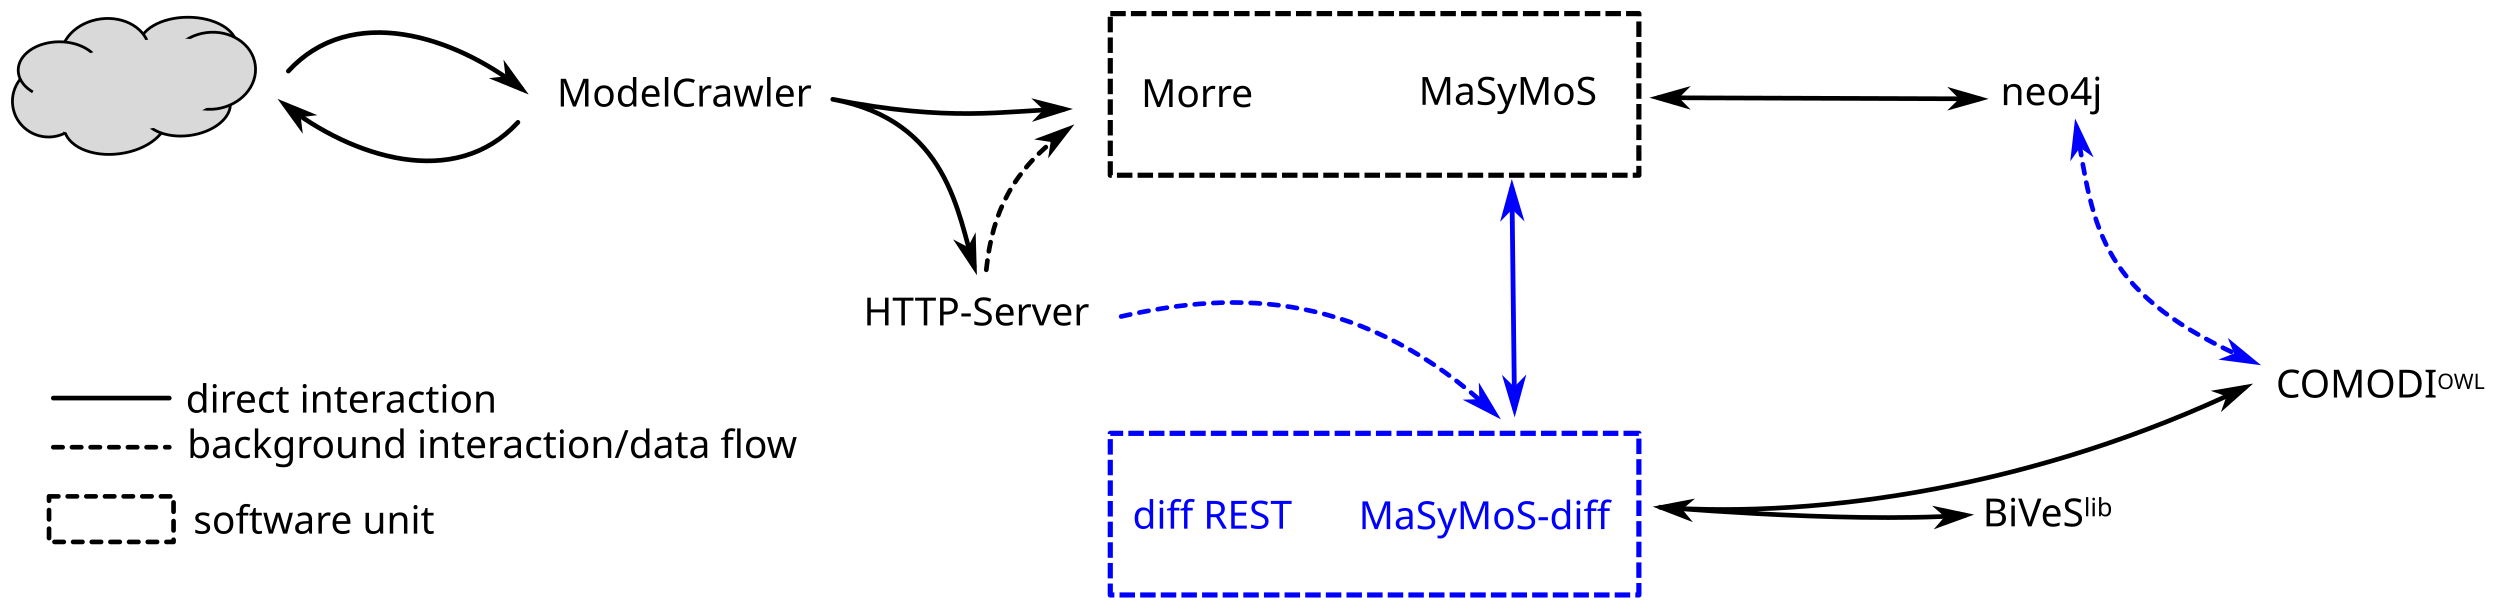
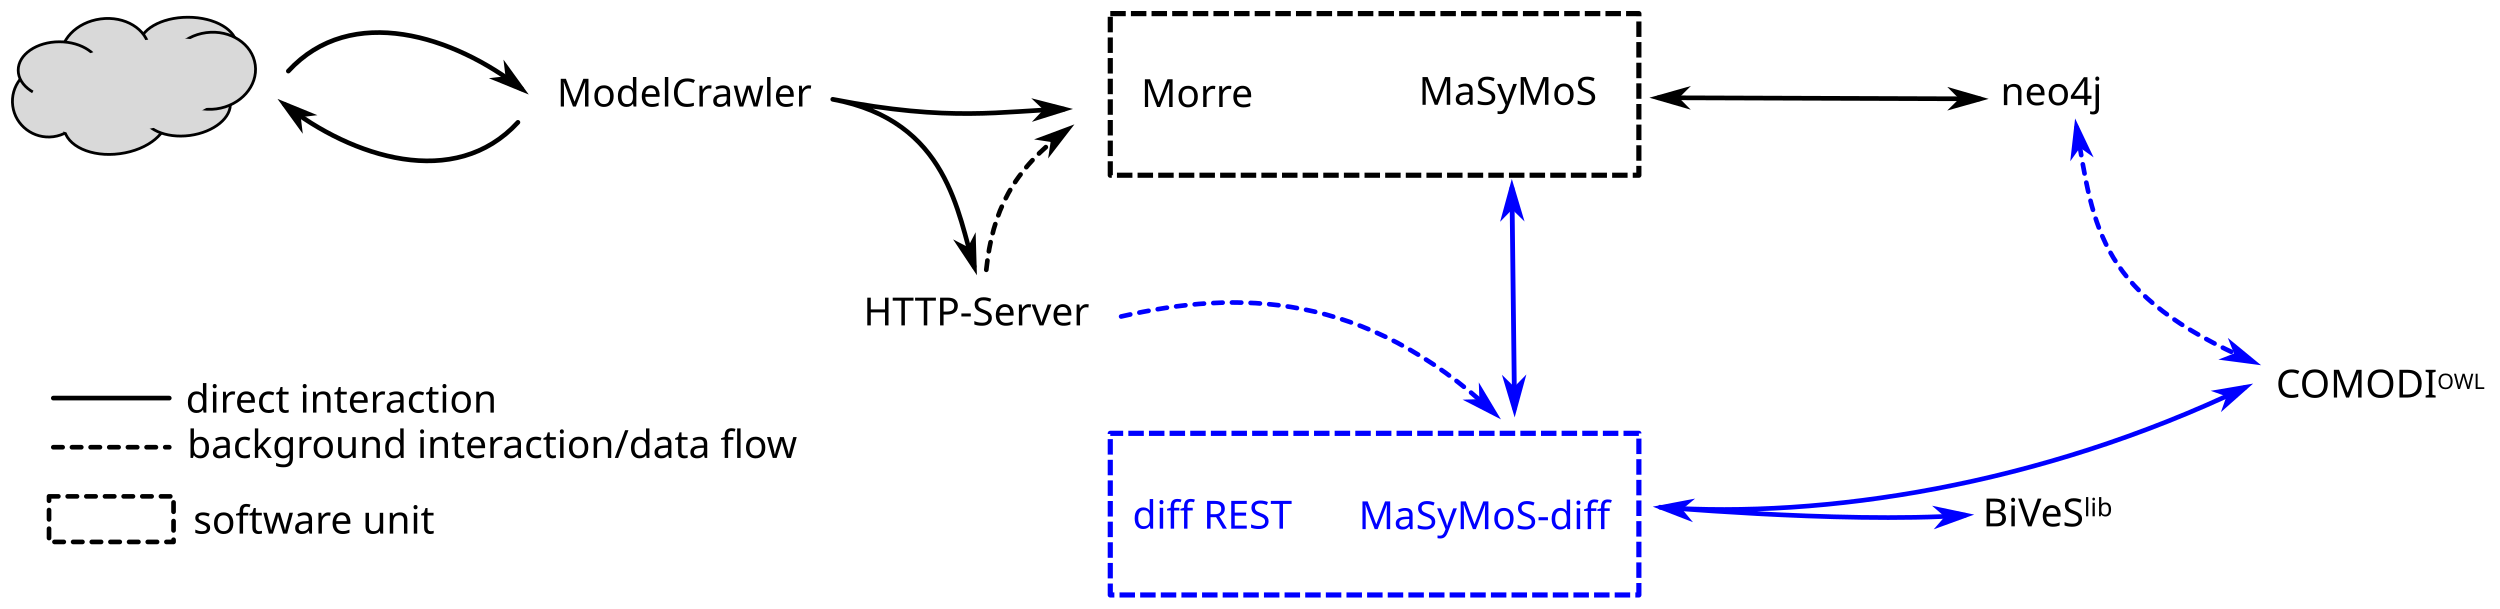
<svg xmlns="http://www.w3.org/2000/svg" xmlns:ns1="http://www.openswatchbook.org/uri/2009/osb" width="453.858mm" height="110.478mm" viewBox="0 0 1608.158 391.459" id="svg2" version="1.1">
  <defs id="defs4">
    <marker style="overflow:visible" id="marker123937" refX="0" refY="0" orient="auto">
      <path transform="matrix(-0.4,0,0,-0.4,-4,0)" style="fill:#0000ff;fill-opacity:1;fill-rule:evenodd;stroke:#0000ff;stroke-width:1pt;stroke-opacity:1" d="M 0,0 5,-5 -12.5,0 5,5 0,0 Z" id="path123939" />
    </marker>
    <marker style="overflow:visible" id="marker123819" refX="0" refY="0" orient="auto">
      <path transform="matrix(0.4,0,0,0.4,4,0)" style="fill:#0000ff;fill-opacity:1;fill-rule:evenodd;stroke:#0000ff;stroke-width:1pt;stroke-opacity:1" d="M 0,0 5,-5 -12.5,0 5,5 0,0 Z" id="path123821" />
    </marker>
    <marker style="overflow:visible" id="marker123032" refX="0" refY="0" orient="auto">
      <path transform="matrix(0.4,0,0,0.4,4,0)" style="fill:#0000ff;fill-opacity:1;fill-rule:evenodd;stroke:#0000ff;stroke-width:1pt;stroke-opacity:1" d="M 0,0 5,-5 -12.5,0 5,5 0,0 Z" id="path123034" />
    </marker>
    <linearGradient id="linearGradient123020" ns1:paint="solid">
      <stop style="stop-color:#000000;stop-opacity:1;" offset="0" id="stop123022" />
    </linearGradient>
    <marker orient="auto" refY="0" refX="0" id="marker114404" style="overflow:visible">
-       <path id="path114406" d="M 0,0 5,-5 -12.5,0 5,5 0,0 Z" style="fill:#000000;fill-opacity:1;fill-rule:evenodd;stroke:#000000;stroke-width:1pt;stroke-opacity:1" transform="matrix(-0.4,0,0,-0.4,-4,0)" />
+       <path id="path114406" d="M 0,0 5,-5 -12.5,0 5,5 0,0 Z" style="fill:#0000ff;fill-opacity:1;fill-rule:evenodd;stroke:#0000ff;stroke-width:1pt;stroke-opacity:1" transform="matrix(-0.4,0,0,-0.4,-4,0)" />
    </marker>
    <marker style="overflow:visible" id="marker114286" refX="0" refY="0" orient="auto">
      <path transform="matrix(-0.4,0,0,-0.4,-4,0)" style="fill:#0000ff;fill-opacity:1;fill-rule:evenodd;stroke:#0000ff;stroke-width:1pt;stroke-opacity:1" d="M 0,0 5,-5 -12.5,0 5,5 0,0 Z" id="path114288" />
    </marker>
    <marker orient="auto" refY="0" refX="0" id="marker114132" style="overflow:visible">
-       <path id="path114134" d="M 0,0 5,-5 -12.5,0 5,5 0,0 Z" style="fill:#000000;fill-opacity:1;fill-rule:evenodd;stroke:#000000;stroke-width:1pt;stroke-opacity:1" transform="matrix(0.4,0,0,0.4,4,0)" />
+       <path id="path114134" d="M 0,0 5,-5 -12.5,0 5,5 0,0 Z" style="fill:#0000ff;fill-opacity:1;fill-rule:evenodd;stroke:#0000ff;stroke-width:1pt;stroke-opacity:1" transform="matrix(0.4,0,0,0.4,4,0)" />
    </marker>
    <marker style="overflow:visible" id="marker114050" refX="0" refY="0" orient="auto">
-       <path transform="matrix(-0.4,0,0,-0.4,-4,0)" style="fill:#000000;fill-opacity:1;fill-rule:evenodd;stroke:#000000;stroke-width:1pt;stroke-opacity:1" d="M 0,0 5,-5 -12.5,0 5,5 0,0 Z" id="path114052" />
+       <path transform="matrix(-0.4,0,0,-0.4,-4,0)" style="fill:#0000ff;fill-opacity:1;fill-rule:evenodd;stroke:#0000ff;stroke-width:1pt;stroke-opacity:1" d="M 0,0 5,-5 -12.5,0 5,5 0,0 Z" id="path114052" />
    </marker>
    <marker orient="auto" refY="0" refX="0" id="marker112670" style="overflow:visible">
      <path id="path112672" d="M 0,0 5,-5 -12.5,0 5,5 0,0 Z" style="fill:#0000ff;fill-opacity:1;fill-rule:evenodd;stroke:#0000ff;stroke-width:1pt;stroke-opacity:1" transform="matrix(-0.4,0,0,-0.4,-4,0)" />
    </marker>
    <marker style="overflow:visible" id="marker111088" refX="0" refY="0" orient="auto">
      <path transform="matrix(-0.4,0,0,-0.4,-4,0)" style="fill:#000000;fill-opacity:1;fill-rule:evenodd;stroke:#000000;stroke-width:1pt;stroke-opacity:1" d="M 0,0 5,-5 -12.5,0 5,5 0,0 Z" id="path111090" />
    </marker>
    <marker style="overflow:visible" id="marker111018" refX="0" refY="0" orient="auto">
      <path transform="matrix(0.4,0,0,0.4,4,0)" style="fill:#000000;fill-opacity:1;fill-rule:evenodd;stroke:#000000;stroke-width:1pt;stroke-opacity:1" d="M 0,0 5,-5 -12.5,0 5,5 0,0 Z" id="path111020" />
    </marker>
    <marker orient="auto" refY="0" refX="0" id="marker110226" style="overflow:visible">
      <path id="path110228" d="M 0,0 5,-5 -12.5,0 5,5 0,0 Z" style="fill:#000000;fill-opacity:1;fill-rule:evenodd;stroke:#000000;stroke-width:1pt;stroke-opacity:1" transform="matrix(-0.4,0,0,-0.4,-4,0)" />
    </marker>
    <marker orient="auto" refY="0" refX="0" id="Arrow1Mstart" style="overflow:visible">
      <path id="path107322" d="M 0,0 5,-5 -12.5,0 5,5 0,0 Z" style="fill:#000000;fill-opacity:1;fill-rule:evenodd;stroke:#000000;stroke-width:1pt;stroke-opacity:1" transform="matrix(0.4,0,0,0.4,4,0)" />
    </marker>
    <marker orient="auto" refY="0" refX="0" id="marker108034" style="overflow:visible">
      <path id="path108036" d="M 0,0 5,-5 -12.5,0 5,5 0,0 Z" style="fill:#000000;fill-opacity:1;fill-rule:evenodd;stroke:#000000;stroke-width:1pt;stroke-opacity:1" transform="matrix(-0.4,0,0,-0.4,-4,0)" />
    </marker>
    <marker style="overflow:visible" id="marker107620" refX="0" refY="0" orient="auto">
      <path transform="matrix(-0.4,0,0,-0.4,-4,0)" style="fill:#000000;fill-opacity:1;fill-rule:evenodd;stroke:#000000;stroke-width:1pt;stroke-opacity:1" d="M 0,0 5,-5 -12.5,0 5,5 0,0 Z" id="path107622" />
    </marker>
    <marker orient="auto" refY="0" refX="0" id="Arrow1Mend" style="overflow:visible">
      <path id="path107325" d="M 0,0 5,-5 -12.5,0 5,5 0,0 Z" style="fill:#000000;fill-opacity:1;fill-rule:evenodd;stroke:#000000;stroke-width:1pt;stroke-opacity:1" transform="matrix(-0.4,0,0,-0.4,-4,0)" />
    </marker>
    <marker orient="auto" refY="0" refX="0" id="Arrow1Lend" style="overflow:visible">
      <path id="path107319" d="M 0,0 5,-5 -12.5,0 5,5 0,0 Z" style="fill:#000000;fill-opacity:1;fill-rule:evenodd;stroke:#000000;stroke-width:1pt;stroke-opacity:1" transform="matrix(-0.8,0,0,-0.8,-10,0)" />
    </marker>
    <clipPath clipPathUnits="userSpaceOnUse" id="clipEmfPath1">
      <path d="m 4.475,-1.79 582.618,0 0,841.262 -582.618,0 z" id="path3341" />
    </clipPath>
    <pattern id="EMFhbasepattern" patternUnits="userSpaceOnUse" width="6" height="6" x="0" y="0" />
    <clipPath clipPathUnits="userSpaceOnUse" id="clipEmfPath1-1">
      <path d="m 0.895,2.685 531.606,0 0,444.795 -531.606,0 z" id="path6104" />
    </clipPath>
    <pattern id="EMFhbasepattern-6" patternUnits="userSpaceOnUse" width="6" height="6" x="0" y="0" />
  </defs>
  <g id="layer1" transform="translate(122.6155,-465.2041)">
    <g transform="matrix(2.653074,0,0,2.653074,-1021.249,-1236.657)" id="layer1-3">
      <g transform="translate(-42.85714,30)" id="g6280">
        <path id="path6175" d="m 392.235,627.407 c -4.815,0.647 -8.209,5.004 -7.577,9.756 0.632,4.751 5.051,8.082 9.851,7.451 4.815,-0.647 8.193,-5.004 7.561,-9.756 -0.631,-4.751 -5.036,-8.083 -9.835,-7.451 z" style="fill:#d9d9d9;fill-opacity:1;fill-rule:evenodd;stroke:none" />
        <path id="path6177" d="m 392.235,627.407 c -4.815,0.647 -8.209,5.004 -7.577,9.756 0.632,4.751 5.051,8.082 9.851,7.451 4.815,-0.647 8.193,-5.004 7.561,-9.756 -0.631,-4.751 -5.036,-8.083 -9.835,-7.451" style="fill:none;stroke:#000000;stroke-width:0.679px;stroke-linecap:butt;stroke-linejoin:round;stroke-miterlimit:4;stroke-dasharray:none;stroke-opacity:1" />
        <path id="path6179" d="m 408.542,633.058 c -6.899,0.931 -12.029,5.178 -11.461,9.503 0.584,4.326 6.646,7.104 13.544,6.172 6.899,-0.916 12.029,-5.162 11.461,-9.487 -0.584,-4.325 -6.646,-7.104 -13.544,-6.188 z" style="fill:#d9d9d9;fill-opacity:1;fill-rule:evenodd;stroke:none" />
        <path id="path6181" d="m 408.542,633.058 c -6.899,0.931 -12.029,5.178 -11.461,9.503 0.584,4.326 6.646,7.104 13.544,6.172 6.899,-0.916 12.029,-5.162 11.461,-9.487 -0.584,-4.325 -6.646,-7.104 -13.544,-6.188" style="fill:none;stroke:#000000;stroke-width:0.679px;stroke-linecap:butt;stroke-linejoin:round;stroke-miterlimit:4;stroke-dasharray:none;stroke-opacity:1" />
        <path id="path6183" d="m 425.827,631.006 c -5.904,0.789 -10.292,4.389 -9.803,8.067 0.489,3.678 5.667,6.014 11.555,5.241 5.904,-0.789 10.293,-4.404 9.803,-8.083 -0.489,-3.662 -5.667,-6.014 -11.556,-5.225 z" style="fill:#d9d9d9;fill-opacity:1;fill-rule:evenodd;stroke:none" />
        <path id="path6185" d="m 425.827,631.006 c -5.904,0.789 -10.292,4.389 -9.803,8.067 0.489,3.678 5.667,6.014 11.555,5.241 5.904,-0.789 10.293,-4.404 9.803,-8.083 -0.489,-3.662 -5.667,-6.014 -11.556,-5.225" style="fill:none;stroke:#000000;stroke-width:0.679px;stroke-linecap:butt;stroke-linejoin:round;stroke-miterlimit:4;stroke-dasharray:none;stroke-opacity:1" />
        <path id="path6187" d="m 427.138,615.646 c -6.535,0 -11.839,3.11 -11.839,6.93 0,3.836 5.304,6.93 11.839,6.93 6.535,0 11.84,-3.094 11.84,-6.93 0,-3.82 -5.304,-6.93 -11.84,-6.93 z" style="fill:#d9d9d9;fill-opacity:1;fill-rule:evenodd;stroke:none" />
        <path id="path6189" d="m 427.138,615.646 c -6.535,0 -11.839,3.11 -11.839,6.93 0,3.836 5.304,6.93 11.839,6.93 6.535,0 11.84,-3.094 11.84,-6.93 0,-3.82 -5.304,-6.93 -11.84,-6.93" style="fill:none;stroke:#000000;stroke-width:0.679px;stroke-linecap:butt;stroke-linejoin:round;stroke-miterlimit:4;stroke-dasharray:none;stroke-opacity:1" />
        <path id="path6191" d="m 431.558,619.387 c -5.904,0.789 -10.135,5.557 -9.456,10.656 0.679,5.115 6.014,8.603 11.903,7.83 5.904,-0.789 10.135,-5.557 9.456,-10.656 -0.679,-5.099 -6.014,-8.604 -11.903,-7.83 z" style="fill:#d9d9d9;fill-opacity:1;fill-rule:evenodd;stroke:none" />
        <path transform="matrix(0.2822222,0,0,0.2822222,294.1872,578.8329)" id="path6193" d="m 486.746,143.697 c -20.92,2.797 -35.91,19.689 -33.505,37.756 2.405,18.123 21.311,30.484 42.175,27.744 20.919,-2.797 35.91,-19.689 33.505,-37.756 -2.405,-18.067 -21.311,-30.485 -42.175,-27.744" clip-path="url(#clipEmfPath1-1)" style="fill:none;stroke:#000000;stroke-width:2.405px;stroke-linecap:butt;stroke-linejoin:round;stroke-miterlimit:4;stroke-dasharray:none;stroke-opacity:1" />
        <path id="path6195" d="m 405.953,616.057 c -5.904,0.789 -10.166,5.272 -9.535,10.024 0.631,4.736 5.92,7.956 11.824,7.167 5.888,-0.774 10.166,-5.257 9.535,-10.008 -0.632,-4.751 -5.936,-7.972 -11.824,-7.183 z" style="fill:#d9d9d9;fill-opacity:1;fill-rule:evenodd;stroke:none" />
        <path id="path6197" d="m 405.953,616.057 c -5.904,0.789 -10.166,5.272 -9.535,10.024 0.631,4.736 5.92,7.956 11.824,7.167 5.888,-0.774 10.166,-5.257 9.535,-10.008 -0.632,-4.751 -5.936,-7.972 -11.824,-7.183" style="fill:none;stroke:#000000;stroke-width:0.679px;stroke-linecap:butt;stroke-linejoin:round;stroke-miterlimit:4;stroke-dasharray:none;stroke-opacity:1" />
        <path id="path6199" d="m 395.976,621.597 c -5.525,0 -9.992,3.078 -9.992,6.898 0,3.82 4.467,6.899 9.992,6.899 5.51,0 9.993,-3.078 9.993,-6.899 0,-3.82 -4.483,-6.898 -9.993,-6.898 z" style="fill:#d9d9d9;fill-opacity:1;fill-rule:evenodd;stroke:none" />
        <path id="path6201" d="m 395.976,621.597 c -5.525,0 -9.992,3.078 -9.992,6.898 0,3.82 4.467,6.899 9.992,6.899 5.51,0 9.993,-3.078 9.993,-6.899 0,-3.82 -4.483,-6.898 -9.993,-6.898" style="fill:none;stroke:#000000;stroke-width:0.679px;stroke-linecap:butt;stroke-linejoin:round;stroke-miterlimit:4;stroke-dasharray:none;stroke-opacity:1" />
        <path id="path6203" d="m 412.172,621.929 c -14.113,2.857 -24.611,9.882 -23.443,15.707 1.184,5.809 13.576,8.225 27.705,5.367 14.129,-2.842 24.626,-9.882 23.442,-15.692 -1.168,-5.825 -13.576,-8.225 -27.705,-5.383 z" style="fill:#d9d9d9;fill-opacity:1;fill-rule:evenodd;stroke:none" />
      </g>
    </g>
    <text xml:space="preserve" style="font-style:normal;font-weight:normal;font-size:15px;line-height:125%;font-family:sans-serif;letter-spacing:0px;word-spacing:0px;fill:#000000;fill-opacity:1;stroke:none;stroke-width:1px;stroke-linecap:butt;stroke-linejoin:miter;stroke-opacity:1" x="235.667" y="533.744" id="text106376">
      <tspan id="tspan106378" x="235.667" y="533.744" style="font-size:25px">ModelCrawler</tspan>
    </text>
    <g id="g123746">
      <g transform="translate(125.7143,-9.751414)" id="g107200">
        <text xml:space="preserve" style="font-style:normal;font-weight:normal;font-size:15px;line-height:125%;font-family:sans-serif;letter-spacing:0px;word-spacing:0px;fill:#000000;fill-opacity:1;stroke:none;stroke-width:1px;stroke-linecap:butt;stroke-linejoin:miter;stroke-opacity:1" x="485.714" y="543.791" id="text106380">
          <tspan x="485.714" y="543.791" id="tspan106384" style="font-size:25px">Morre</tspan>
        </text>
        <text xml:space="preserve" style="font-style:normal;font-weight:normal;font-size:15px;line-height:125%;font-family:sans-serif;letter-spacing:0px;word-spacing:0px;fill:#000000;fill-opacity:1;stroke:none;stroke-width:1px;stroke-linecap:butt;stroke-linejoin:miter;stroke-opacity:1" x="664.286" y="542.362" id="text106388">
          <tspan x="664.286" y="542.362" id="tspan106392" style="font-size:25px">MaSyMoS</tspan>
        </text>
      </g>
      <rect style="fill:none;stroke:#000000;stroke-width:3.318;stroke-linejoin:round;stroke-miterlimit:4;stroke-dasharray:9.954, 3.318;stroke-dashoffset:0;stroke-opacity:1" y="473.95" x="591.587" height="103.968" width="340.025" id="rect106396" />
    </g>
    <g transform="translate(127.1429,150.2486)" id="g107216" />
    <g id="g123754">
      <text id="text107218" y="805.254" x="605.903" style="font-style:normal;font-weight:normal;font-size:15px;line-height:125%;font-family:sans-serif;letter-spacing:0px;word-spacing:0px;fill:#0000ff;fill-opacity:1;stroke:none;stroke-width:1px;stroke-linecap:butt;stroke-linejoin:miter;stroke-opacity:1" xml:space="preserve">
        <tspan style="font-size:25px;fill:#0000ff;fill-opacity:1" y="805.254" x="605.903" id="tspan107228">diff REST</tspan>
      </text>
      <text id="text107222" y="805.593" x="751.381" style="font-style:normal;font-weight:normal;font-size:15px;line-height:125%;font-family:sans-serif;letter-spacing:0px;word-spacing:0px;fill:#0000ff;fill-opacity:1;stroke:none;stroke-width:1px;stroke-linecap:butt;stroke-linejoin:miter;stroke-opacity:1" xml:space="preserve">
        <tspan style="font-size:25px;fill:#0000ff;fill-opacity:1" id="tspan107224" y="805.593" x="751.381">MaSyMoS-diff</tspan>
      </text>
      <rect id="rect107226" width="340.025" height="103.968" x="591.587" y="743.95" style="fill:none;stroke:#0000ff;stroke-width:3.318;stroke-linecap:butt;stroke-linejoin:round;stroke-miterlimit:4;stroke-dasharray:9.954, 3.318;stroke-dashoffset:1.659;stroke-opacity:1" />
    </g>
    <text xml:space="preserve" style="font-style:normal;font-weight:normal;font-size:15px;line-height:125%;font-family:sans-serif;letter-spacing:0px;word-spacing:0px;fill:#000000;fill-opacity:1;stroke:none;stroke-width:1px;stroke-linecap:butt;stroke-linejoin:miter;stroke-opacity:1" x="432.857" y="674.505" id="text107267">
      <tspan id="tspan107269" x="432.857" y="674.505" style="font-size:25px">HTTP-Server</tspan>
    </text>
    <text xml:space="preserve" style="font-style:normal;font-weight:normal;font-size:25px;line-height:125%;font-family:sans-serif;letter-spacing:0px;word-spacing:0px;fill:#000000;fill-opacity:1;stroke:none;stroke-width:1px;stroke-linecap:butt;stroke-linejoin:miter;stroke-opacity:1" x="1164.286" y="532.831" id="text107290">
      <tspan x="1164.286" y="532.831" id="tspan107294">neo4j</tspan>
    </text>
    <text xml:space="preserve" style="font-style:normal;font-weight:normal;font-size:25px;line-height:125%;font-family:sans-serif;letter-spacing:0px;word-spacing:0px;fill:#000000;fill-opacity:1;stroke:none;stroke-width:1px;stroke-linecap:butt;stroke-linejoin:miter;stroke-opacity:1" x="1341.429" y="720.934" id="text107298">
      <tspan x="1341.429" y="720.934" id="tspan107302">COMODI<tspan style="font-size:13.75px;baseline-shift:super" id="tspan123761">OWL</tspan>
      </tspan>
    </text>
    <text xml:space="preserve" style="font-style:normal;font-weight:normal;font-size:25px;line-height:125%;font-family:sans-serif;letter-spacing:0px;word-spacing:0px;fill:#000000;fill-opacity:1;stroke:none;stroke-width:1px;stroke-linecap:butt;stroke-linejoin:miter;stroke-opacity:1" x="1152.857" y="803.791" id="text107306">
      <tspan id="tspan107308" x="1152.857" y="803.791">BiVeS<tspan style="font-size:16.25px;baseline-shift:super" id="tspan125901">lib</tspan>
      </tspan>
    </text>
    <path style="fill:none;fill-rule:evenodd;stroke:#000000;stroke-width:3;stroke-linecap:round;stroke-linejoin:round;stroke-miterlimit:4;stroke-dasharray:none;stroke-opacity:1;marker-end:url(#Arrow1Mend)" d="m 62.857,510.934 c 40.561,-44.13 106.893,-22.446 150,11.429" id="path107310" />
    <path id="path107618" d="m 210.544,543.899 c -40.561,44.13 -106.893,22.446 -150,-11.429" style="fill:none;fill-rule:evenodd;stroke:#000000;stroke-width:3;stroke-linecap:round;stroke-linejoin:round;stroke-miterlimit:4;stroke-dasharray:none;stroke-opacity:1;marker-end:url(#marker107620)" />
    <path style="fill:none;fill-rule:evenodd;stroke:#000000;stroke-width:3;stroke-linecap:round;stroke-linejoin:round;stroke-miterlimit:4;stroke-dasharray:none;stroke-opacity:1;marker-start:url(#Arrow1Mstart);marker-end:url(#marker108034)" d="m 561.691,535.443 c -39.328,1.032 -72.366,8.555 -148.631,-6.354 74.697,13.832 80.414,74.427 90.94,107.558" id="path108026" />
    <path style="fill:none;fill-rule:evenodd;stroke:#000000;stroke-width:3;stroke-linecap:round;stroke-linejoin:round;stroke-miterlimit:4;stroke-dasharray:6, 6;stroke-dashoffset:0;stroke-opacity:1;marker-end:url(#marker110226)" d="m 511.828,638.755 c 3.939,-37.384 16.63,-64.012 51.941,-90.048" id="path110218" />
    <path style="fill:none;fill-rule:evenodd;stroke:#000000;stroke-width:3;stroke-linecap:round;stroke-linejoin:round;stroke-miterlimit:4;stroke-dasharray:none;stroke-opacity:1;marker-start:url(#marker111018);marker-end:url(#marker111088)" d="m 944.286,528.076 206.429,0.714" id="path111010" />
    <path style="fill:none;fill-rule:evenodd;stroke:#0000ff;stroke-width:3;stroke-linecap:round;stroke-linejoin:round;stroke-miterlimit:4;stroke-dasharray:6, 6;stroke-dashoffset:0;stroke-opacity:1;marker-end:url(#marker112670)" d="m 598.571,668.791 c 74.683,-17.154 156.263,-16.348 240,62.143" id="path112662" />
-     <path style="fill:none;fill-rule:evenodd;stroke:#000000;stroke-width:3;stroke-linecap:round;stroke-linejoin:round;stroke-miterlimit:4;stroke-dasharray:none;stroke-opacity:1;marker-start:url(#marker114132);marker-mid:url(#marker114404);marker-end:url(#marker114050)" d="m 1321.429,714.505 c -132.857,63.62 -272.143,84.147 -375,77.143 -16.43,-1.855 114.281,10.714 195,5" id="path114042" />
+     <path style="fill:none;fill-rule:evenodd;stroke:#0000ff;stroke-width:3;stroke-linecap:round;stroke-linejoin:round;stroke-miterlimit:4;stroke-dasharray:none;stroke-opacity:1;marker-start:url(#marker114132);marker-mid:url(#marker114404);marker-end:url(#marker114050)" d="m 1321.429,714.505 c -132.857,63.62 -272.143,84.147 -375,77.143 -16.43,-1.855 114.281,10.714 195,5" id="path114042" />
    <path style="fill:none;fill-opacity:1;fill-rule:evenodd;stroke:#0000ff;stroke-width:3.1;stroke-linecap:round;stroke-linejoin:round;stroke-miterlimit:4;stroke-dasharray:none;stroke-opacity:1;marker-start:url(#marker123032);marker-end:url(#marker114286)" d="m 849.95,586.367 1.684,141.243" id="path123018" />
    <path style="fill:none;fill-rule:evenodd;stroke:#0000ff;stroke-width:3;stroke-linecap:round;stroke-linejoin:round;stroke-miterlimit:4;stroke-dasharray:6, 6;stroke-dashoffset:0;stroke-opacity:1;marker-start:url(#marker123819);marker-end:url(#marker123937)" d="m 1213.199,547.229 c 10.997,65.861 14.515,107.701 113.275,150.573" id="path123799" />
    <path style="fill:none;fill-rule:evenodd;stroke:#000000;stroke-width:3;stroke-linecap:round;stroke-linejoin:round;stroke-miterlimit:4;stroke-dasharray:none;stroke-opacity:1" d="m -88.329,721.286 74.596,0" id="path125759" />
    <text xml:space="preserve" style="font-style:normal;font-weight:normal;font-size:25px;line-height:125%;font-family:sans-serif;letter-spacing:0px;word-spacing:0px;fill:#000000;fill-opacity:1;stroke:none;stroke-width:1px;stroke-linecap:butt;stroke-linejoin:miter;stroke-opacity:1" x="-3.124" y="730.606" id="text125761">
      <tspan id="tspan125763" x="-3.124" y="730.606">direct interaction</tspan>
    </text>
    <path id="path125765" d="m -88.329,752.893 74.596,0" style="fill:none;fill-rule:evenodd;stroke:#000000;stroke-width:3;stroke-linecap:round;stroke-linejoin:round;stroke-miterlimit:4;stroke-dasharray:6, 6;stroke-dashoffset:0;stroke-opacity:1" />
    <text xml:space="preserve" style="font-style:normal;font-weight:normal;font-size:25px;line-height:125%;font-family:sans-serif;letter-spacing:0px;word-spacing:0px;fill:#000000;fill-opacity:1;stroke:none;stroke-width:1px;stroke-linecap:butt;stroke-linejoin:miter;stroke-opacity:1" x="-2.192" y="759.789" id="text125887">
      <tspan x="-2.192" y="759.789" id="tspan125891">background interaction/data flow</tspan>
    </text>
    <rect style="fill:none;fill-opacity:1;stroke:#000000;stroke-width:3;stroke-linecap:round;stroke-linejoin:round;stroke-miterlimit:4;stroke-dasharray:6, 6;stroke-dashoffset:0;stroke-opacity:1" id="rect125895" width="80.097" height="29.304" x="-91.08" y="784.499" />
    <text xml:space="preserve" style="font-style:normal;font-weight:normal;font-size:25px;line-height:125%;font-family:sans-serif;letter-spacing:0px;word-spacing:0px;fill:#000000;fill-opacity:1;stroke:none;stroke-width:1px;stroke-linecap:butt;stroke-linejoin:miter;stroke-opacity:1" x="1.716" y="808.471" id="text125897">
      <tspan id="tspan125899" x="1.716" y="808.471">software unit</tspan>
    </text>
  </g>
</svg>
